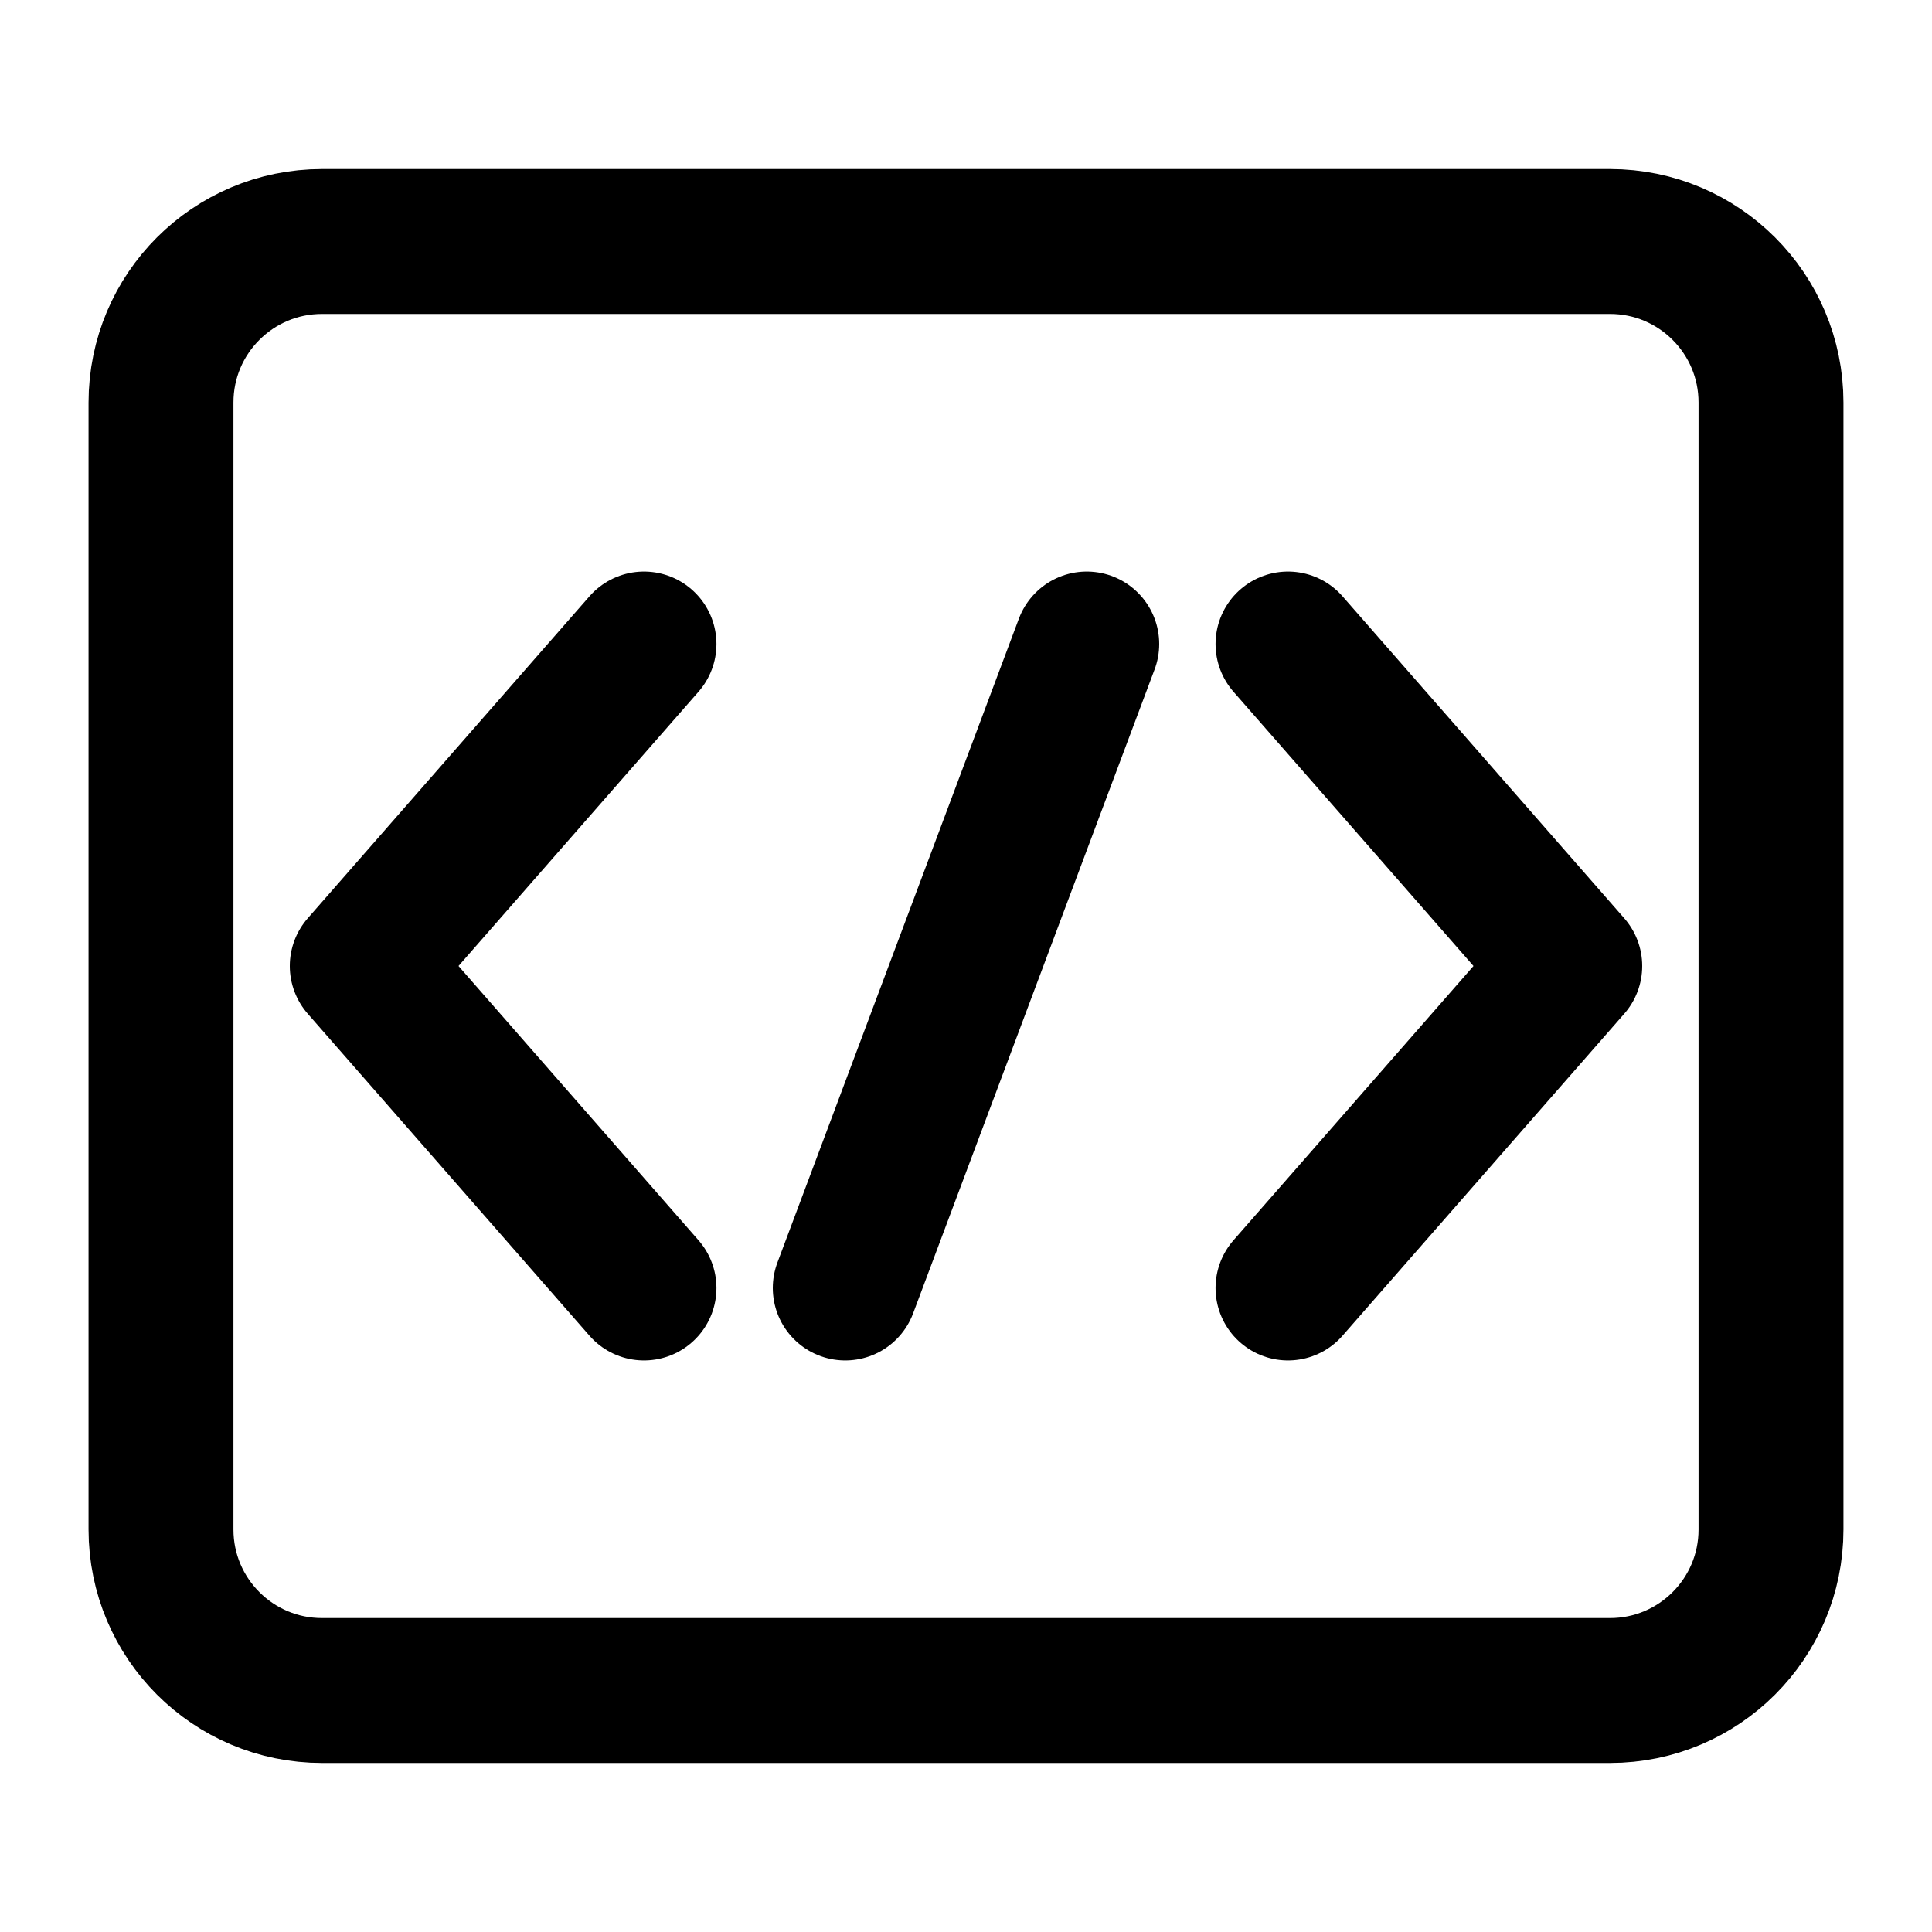
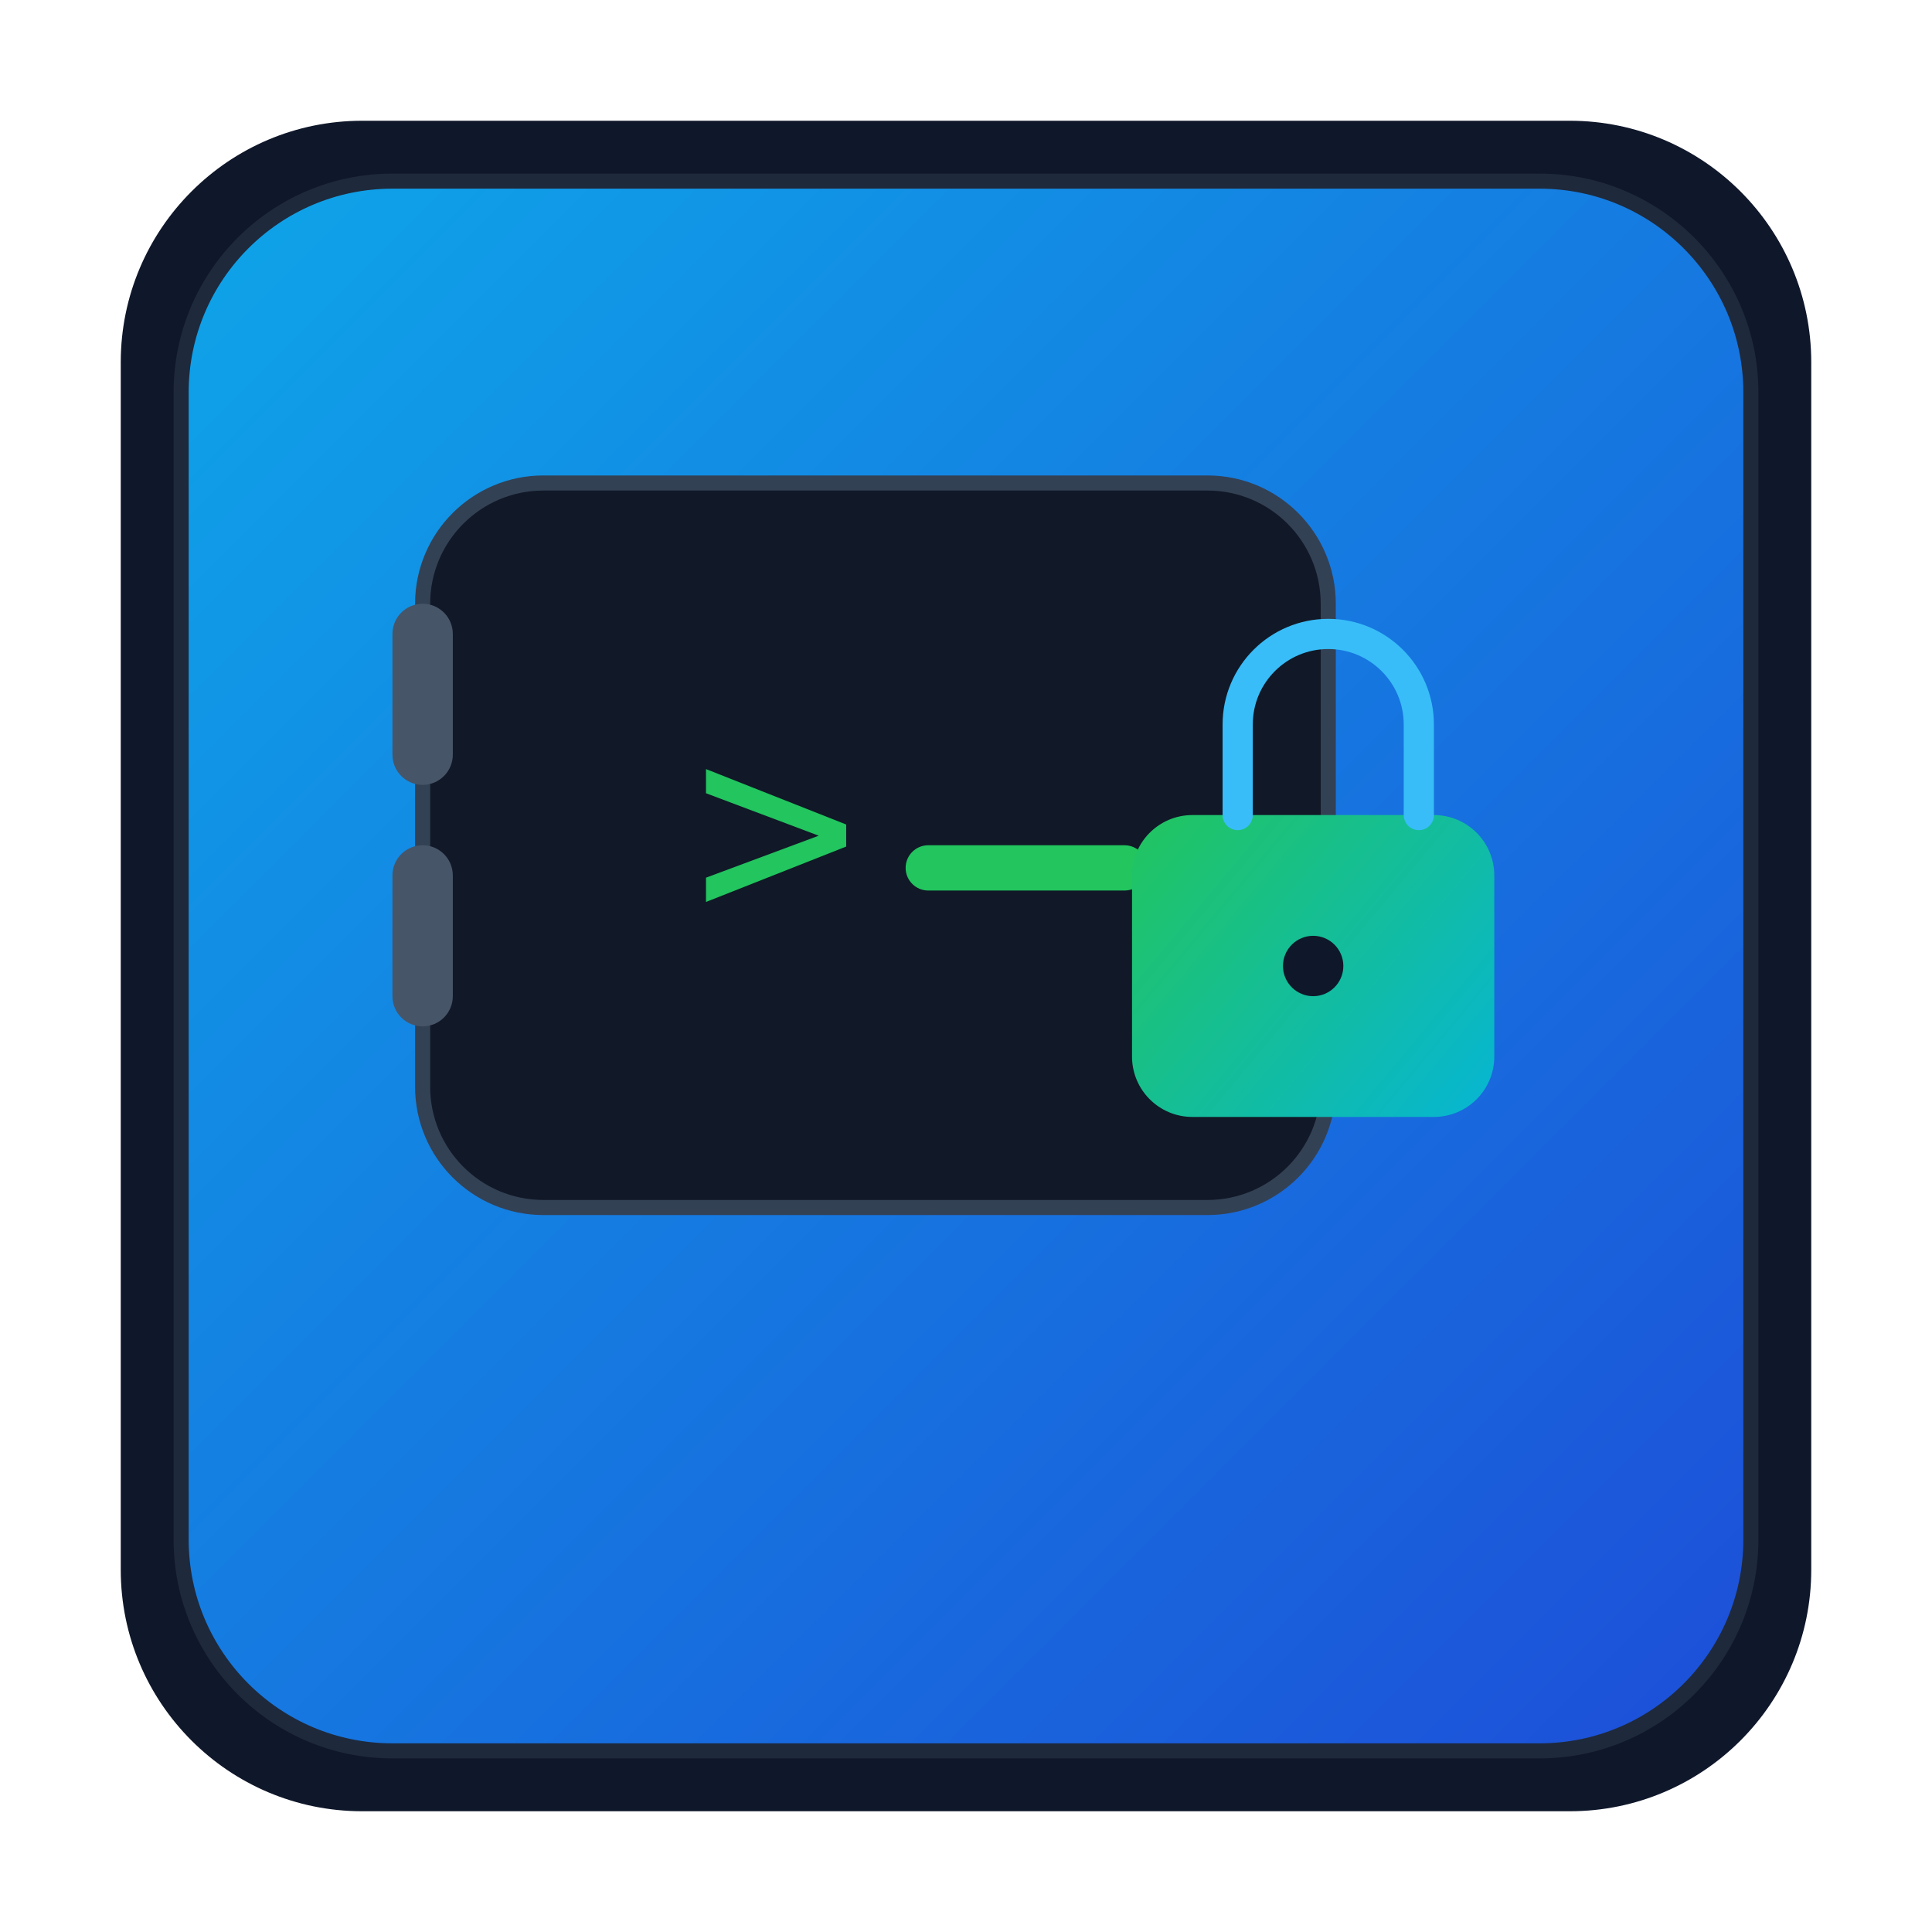
- <svg xmlns="http://www.w3.org/2000/svg" viewBox="0 0 24 24" fill="none" stroke="currentColor" stroke-width="1.8" stroke-linecap="round" stroke-linejoin="round">
-   <rect x="2" y="3" width="20" height="18" rx="2" />
-   <polyline points="8 8 4.5 12 8 16" />
-   <polyline points="16 8 19.5 12 16 16" />
-   <line x1="10.5" y1="16" x2="13.5" y2="8" />
+ <svg xmlns="http://www.w3.org/2000/svg" width="256" height="256" viewBox="0 0 256 256" fill="none">
+   <rect x="16" y="16" width="224" height="224" rx="32" fill="#0F172A" />
+   <rect x="24" y="24" width="208" height="208" rx="28" fill="url(#gradient)" stroke="#1E293B" stroke-width="2" />
+   <rect x="56" y="64" width="120" height="96" rx="16" fill="#111827" stroke="#334155" stroke-width="2" />
+   <rect x="52" y="80" width="8" height="24" rx="4" fill="#475569" />
+   <rect x="52" y="112" width="8" height="24" rx="4" fill="#475569" />
+   <text x="92" y="122" font-family="monospace" font-size="36" fill="#22C55E">&gt;</text>
+   <rect x="120" y="112" width="32" height="6" rx="3" fill="#22C55E" />
+   <rect x="150" y="108" width="48" height="40" rx="8" fill="url(#lockGradient)" />
+   <path d="M164 108V96a12 12 0 0 1 24 0v12" stroke="#38BDF8" stroke-width="4" stroke-linecap="round" />
+   <circle cx="174" cy="128" r="4" fill="#0F172A" />
+   <defs>
+     <linearGradient id="gradient" x1="24" y1="24" x2="232" y2="232" gradientUnits="userSpaceOnUse">
+       <stop stop-color="#0EA5E9" />
+       <stop offset="1" stop-color="#1D4ED8" />
+     </linearGradient>
+     <linearGradient id="lockGradient" x1="150" y1="108" x2="198" y2="148" gradientUnits="userSpaceOnUse">
+       <stop stop-color="#22C55E" />
+       <stop offset="1" stop-color="#06B6D4" />
+     </linearGradient>
+   </defs>
</svg>
